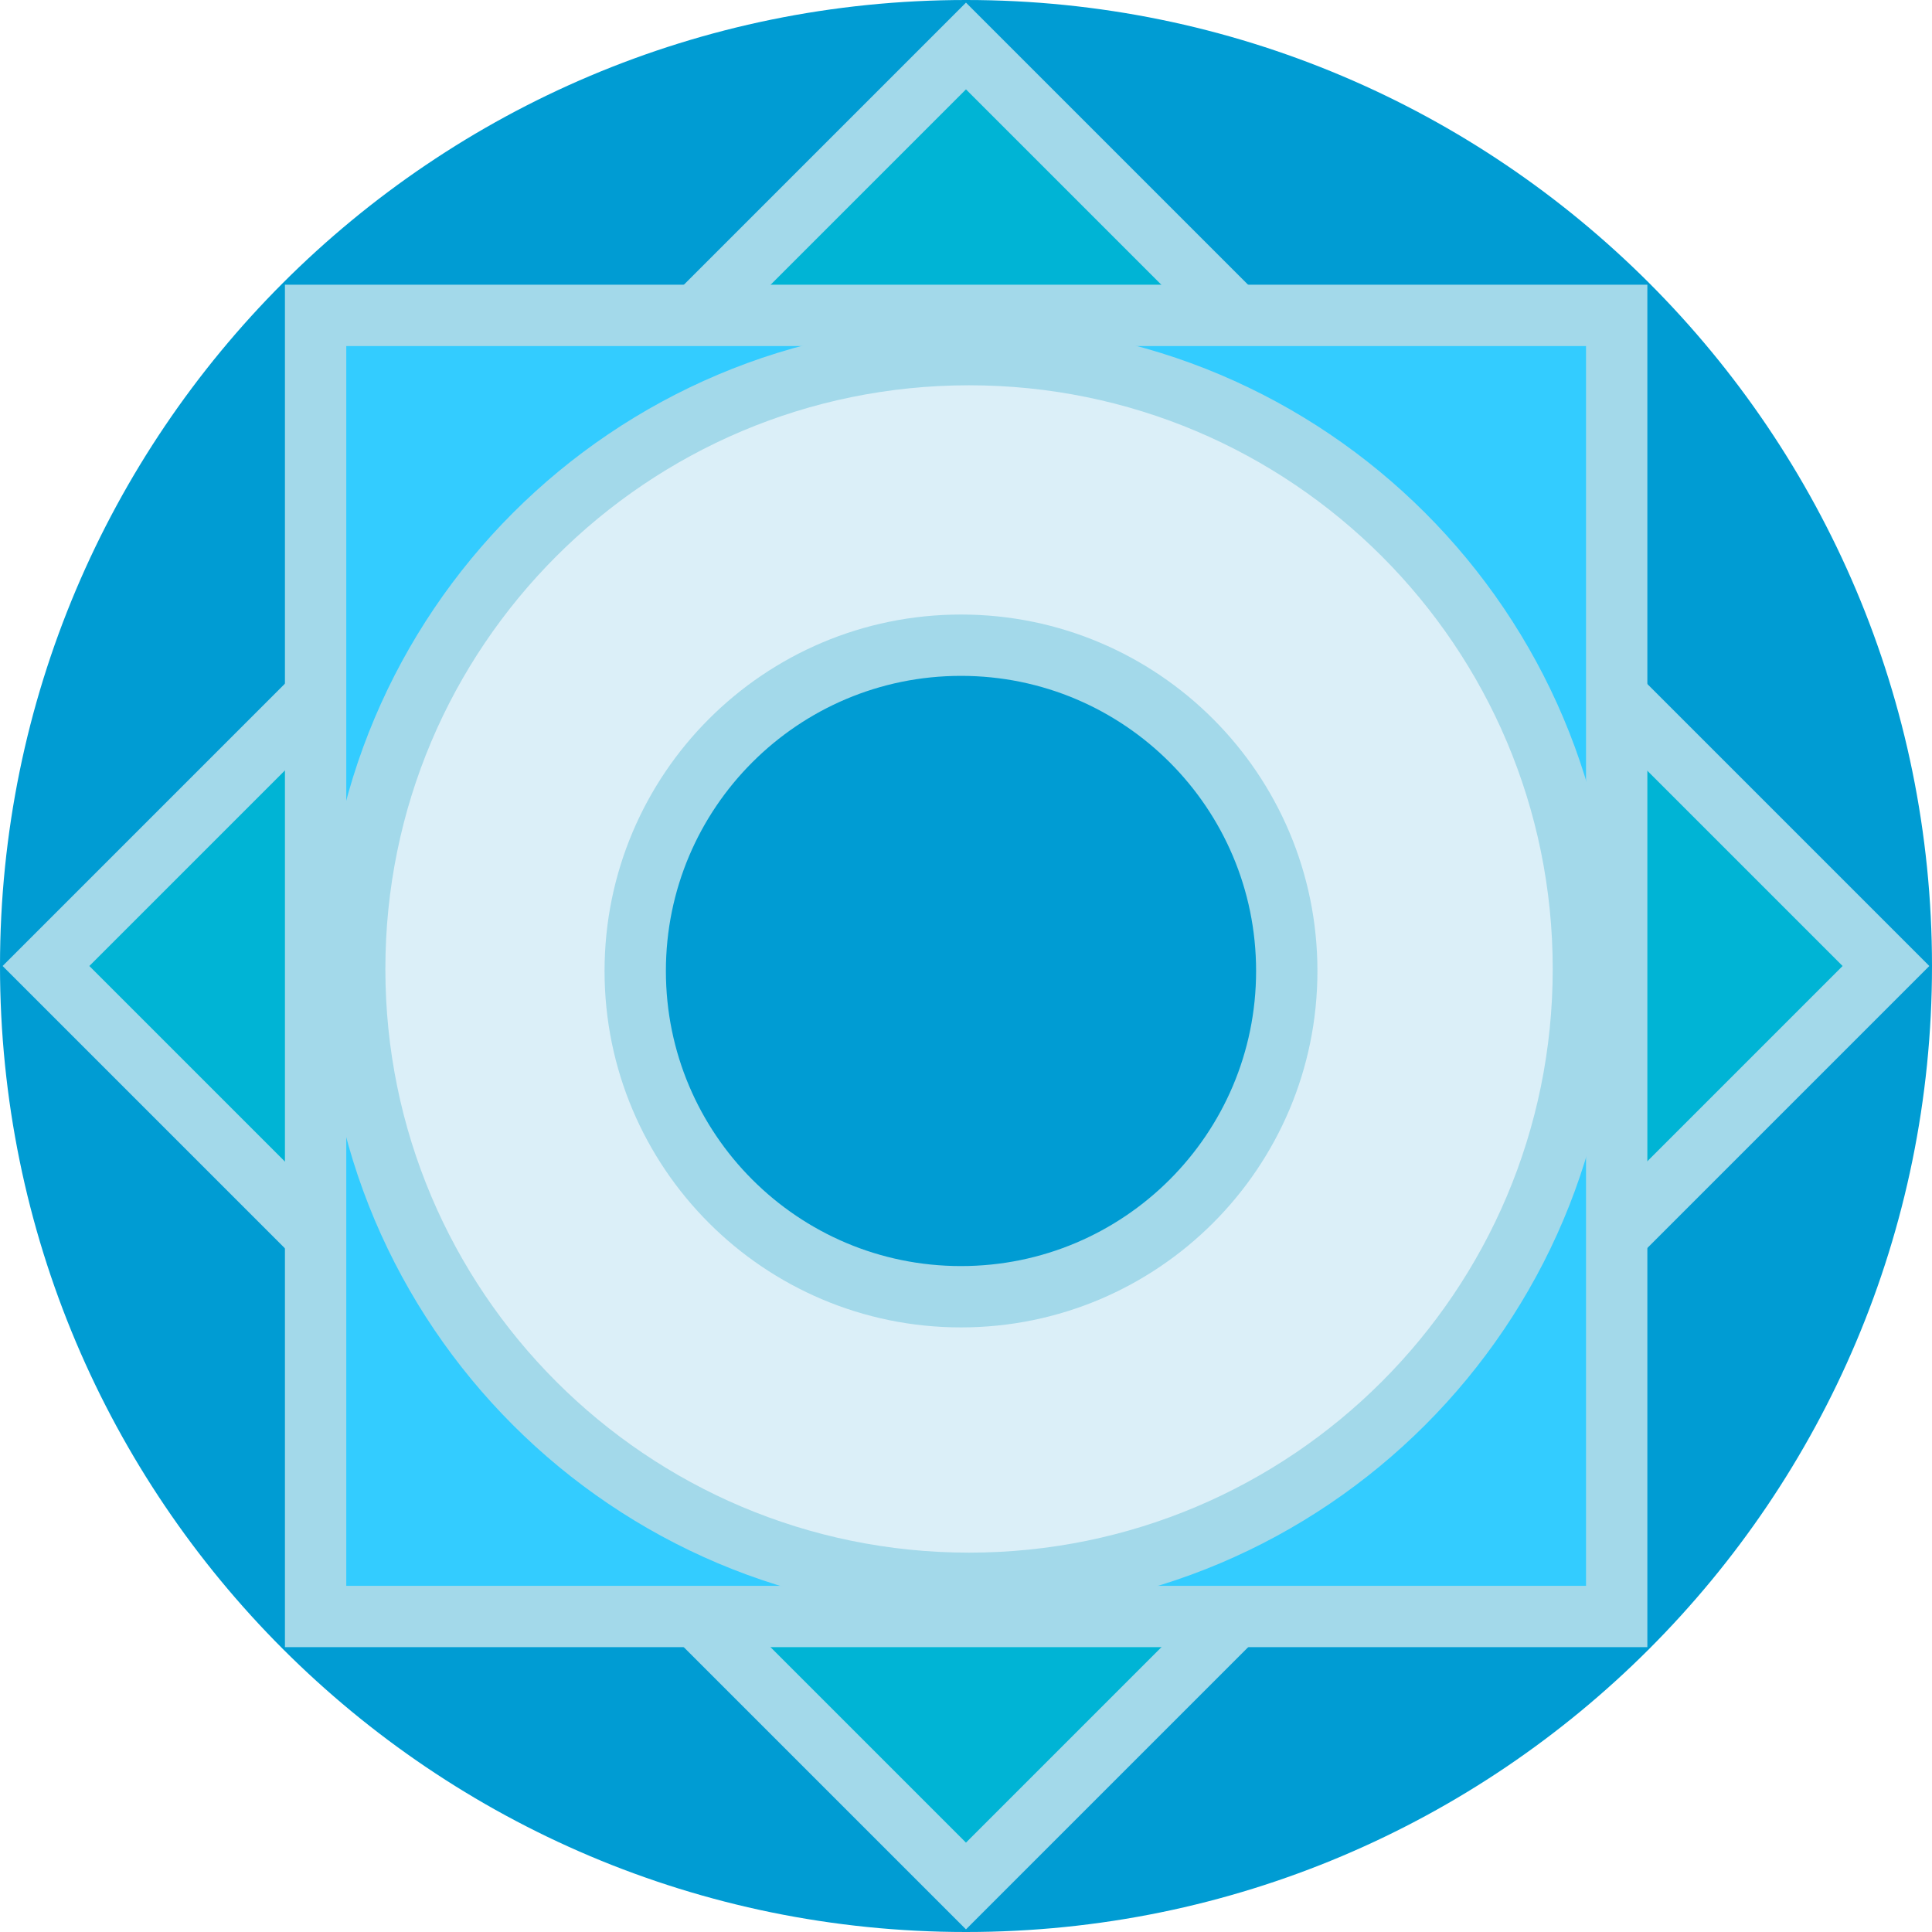
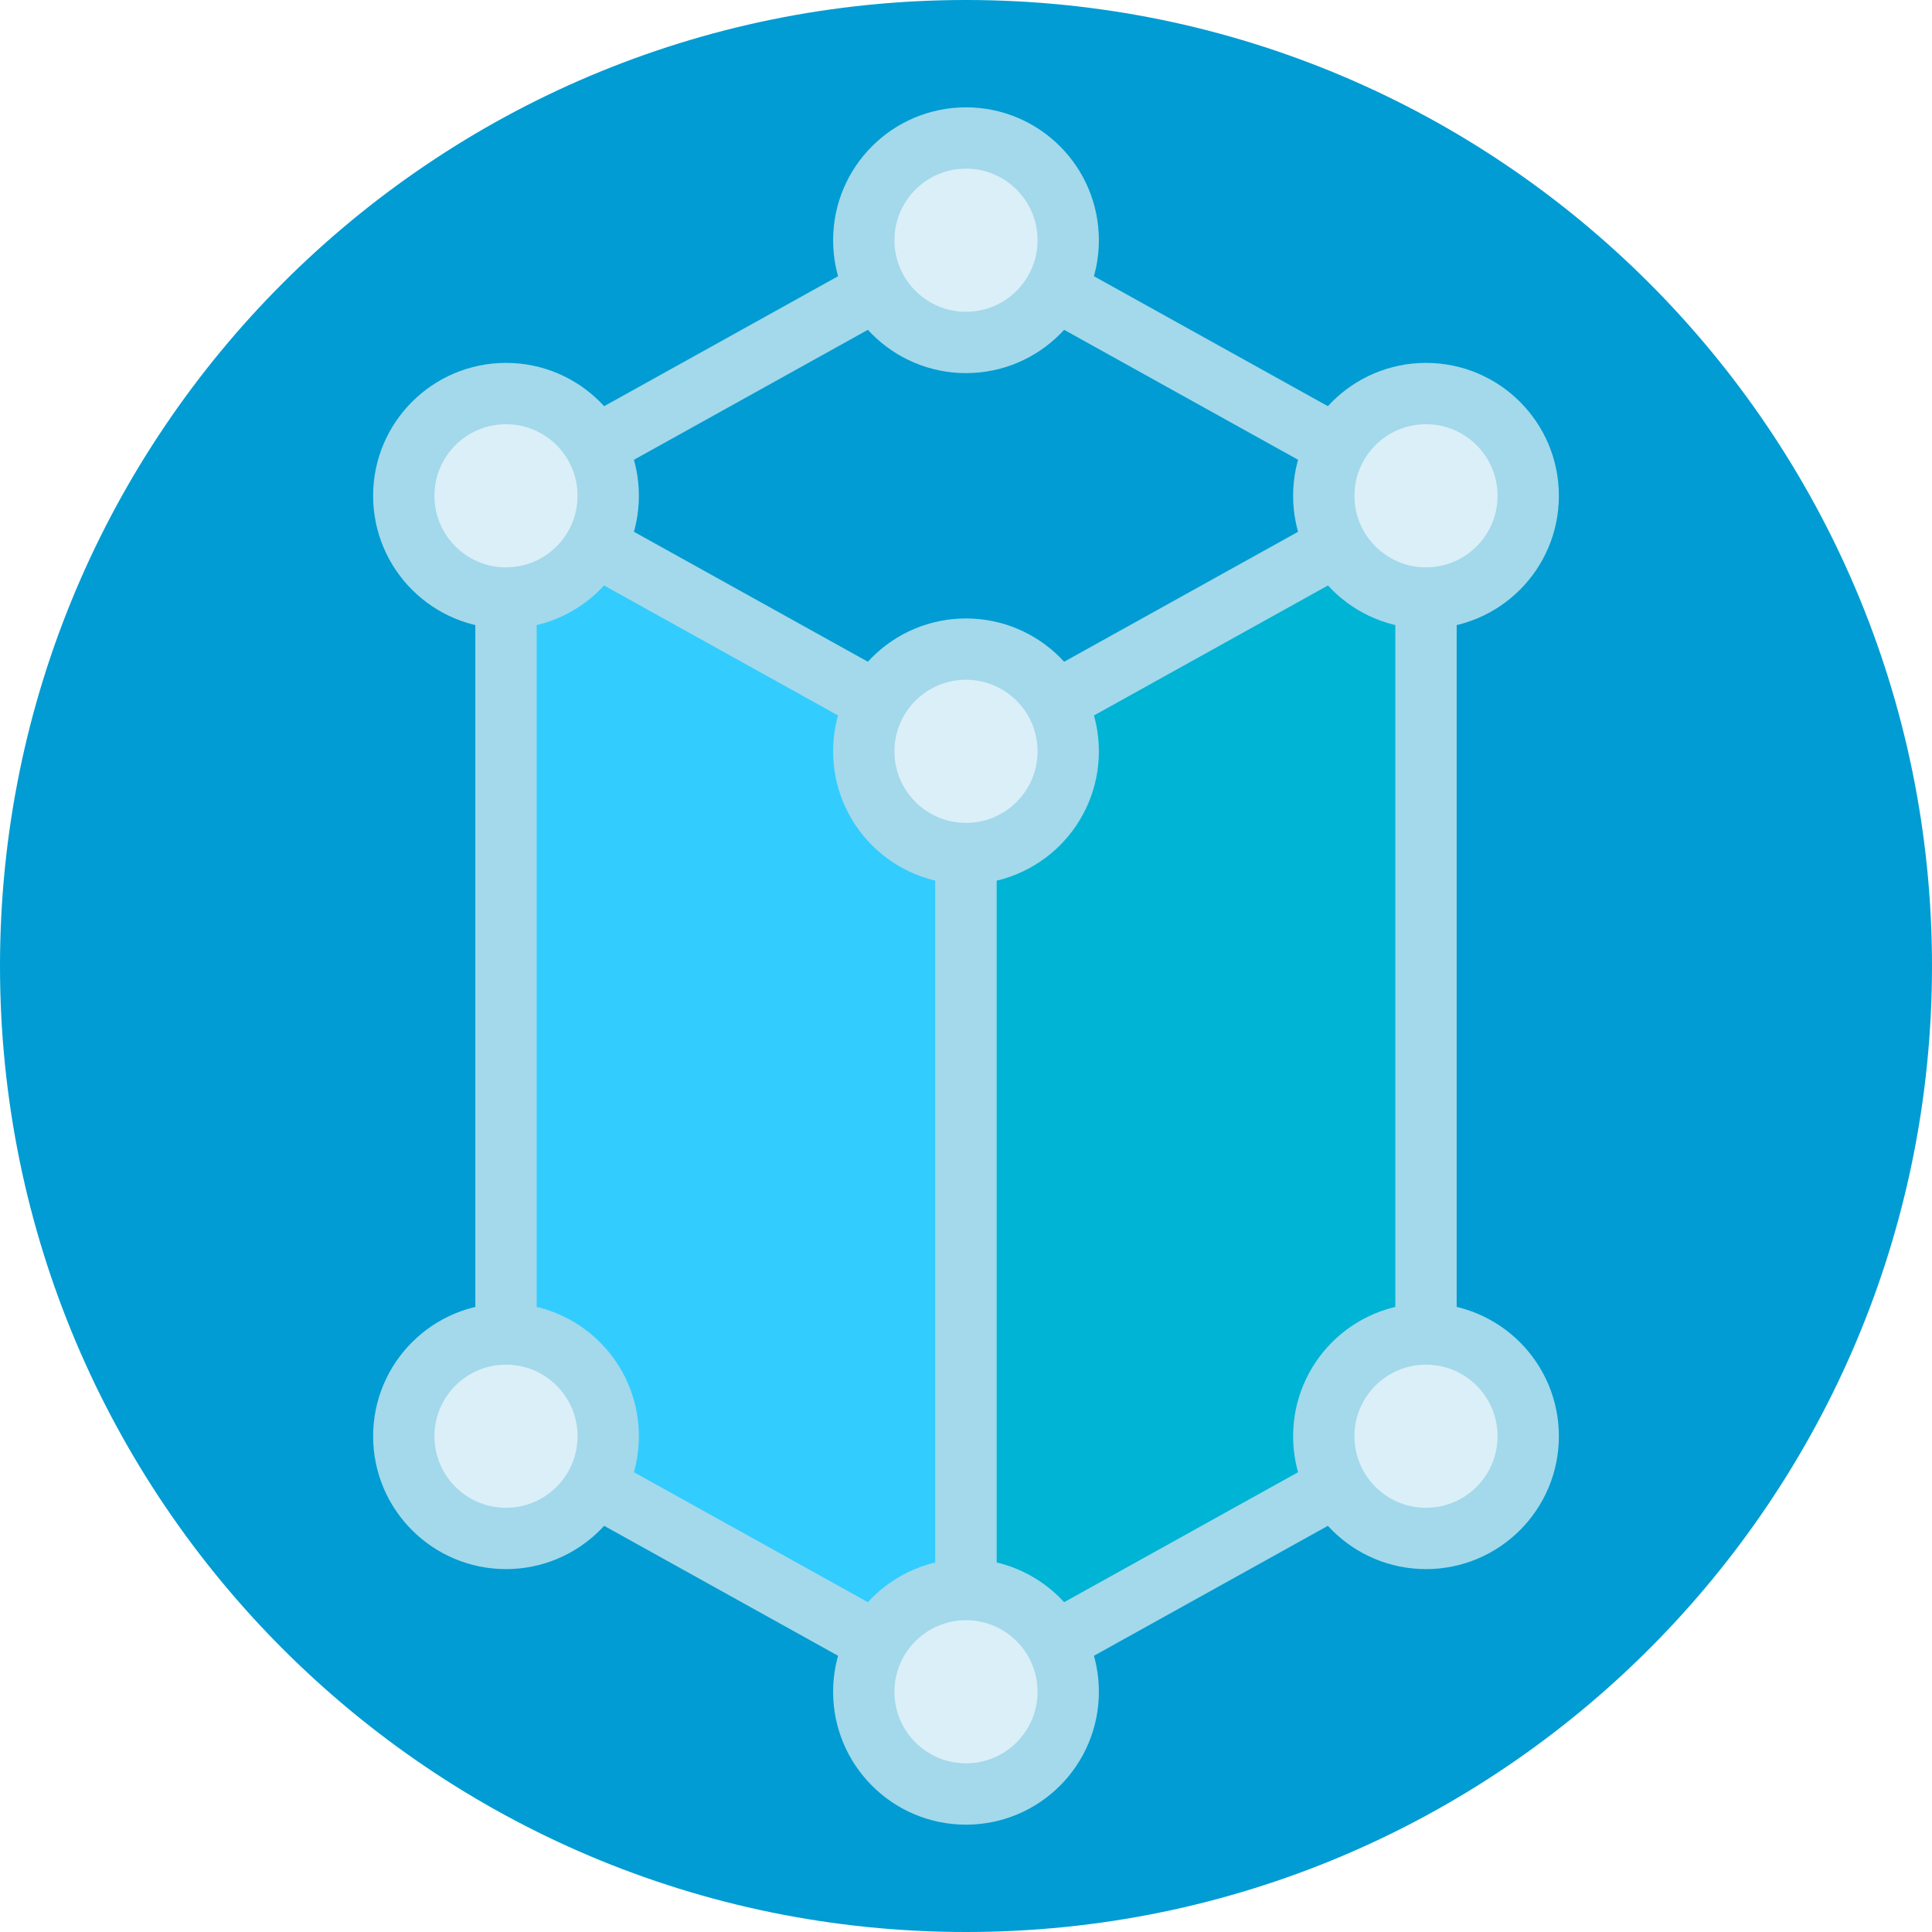
- <svg xmlns="http://www.w3.org/2000/svg" viewBox="0 0 189 189" width="189" height="189" style="enable-background:new 0 0 189 189;">
-   <defs>
-     <style type="text/css">
- 	.st0{fill:#848688;}
- 	.st1{font-family:'Nunito-Light';}
- 	.st2{font-size:156px;}
- 	.st3{font-family:'Nunito-SemiBold';}
- 	.st4{fill:#009CD3;}
- 	.st5{fill:#00B4D5;stroke:#A3D9EA;stroke-width:6;stroke-miterlimit:1.106;}
- 	.st6{fill:#33CCFF;stroke:#A3D9EA;stroke-width:6;stroke-miterlimit:1.106;}
- 	.st7{fill:#DBEFF8;stroke:#A3D9EA;stroke-width:6;stroke-miterlimit:1.106;}
- 	.st8{fill:#009CD3;stroke:#A3D9EA;stroke-width:6;stroke-miterlimit:1.106;}
+ <svg xmlns="http://www.w3.org/2000/svg" version="1.1" id="Layer_1" x="0px" y="0px" viewBox="0 0 189 189" style="enable-background:new 0 0 189 189;" xml:space="preserve">
+   <style type="text/css">
+ 	.st0{fill:#009CD3;}
+ 	.st1{fill:#DBEFF8;stroke:#A3D9EA;stroke-width:6;stroke-miterlimit:1.106;}
+ 	.st2{fill:#33CCFF;stroke:#A3D9EA;stroke-width:6;stroke-miterlimit:2;}
+ 	.st3{fill:#00B4D5;stroke:#A3D9EA;stroke-width:6;stroke-miterlimit:2;}
+ 	.st4{fill:#009CD3;stroke:#A3D9EA;stroke-width:6;stroke-miterlimit:1.106;}
</style>
-   </defs>
  <g>
-     <circle class="st4" cx="94.5" cy="94.5" r="94.5" />
-     <rect x="28.82" y="28.82" transform="matrix(0.707107, -0.707107, 0.707107, 0.707107, -36.2602, 94.5)" class="st5" width="127.279" height="127.279" style="stroke-miterlimit: 2;" />
-     <rect x="28.82" y="28.82" transform="matrix(0, 1, -1, 0, 186.9749, 2.033016)" class="st6" width="127.281" height="127.281" style="stroke-miterlimit: 2;" />
-     <circle class="st7" cx="94.798" cy="94.79" r="60.099" />
-     <circle class="st8" cx="94.01" cy="94.986" r="31.869" />
+     <circle class="st0" cx="94.5" cy="94.5" r="94.5" />
+     <g>
+       <circle class="st1" cx="94.5" cy="115.5" r="10" />
+       <polygon class="st2" points="49.5,48.5 94.5,73.5 94.5,165.5 49.5,140.5   " />
+       <polygon class="st3" points="94.5,73.5 139.5,48.5 139.5,140.5 94.5,165.5   " />
+       <polygon class="st4" points="49.5,48.5 94.5,73.5 139.5,48.5 94.5,23.5   " />
+       <g>
+         <circle class="st1" cx="94.5" cy="73.5" r="10" />
+         <circle class="st1" cx="94.5" cy="165.5" r="10" />
+       </g>
+       <g>
+         <circle class="st1" cx="49.5" cy="48.5" r="10" />
+         <circle class="st1" cx="49.5" cy="140.5" r="10" />
+       </g>
+       <g>
+         <circle class="st1" cx="139.5" cy="48.5" r="10" />
+         <circle class="st1" cx="139.5" cy="140.5" r="10" />
+       </g>
+       <circle class="st1" cx="94.5" cy="23.5" r="10" />
+     </g>
  </g>
</svg>
